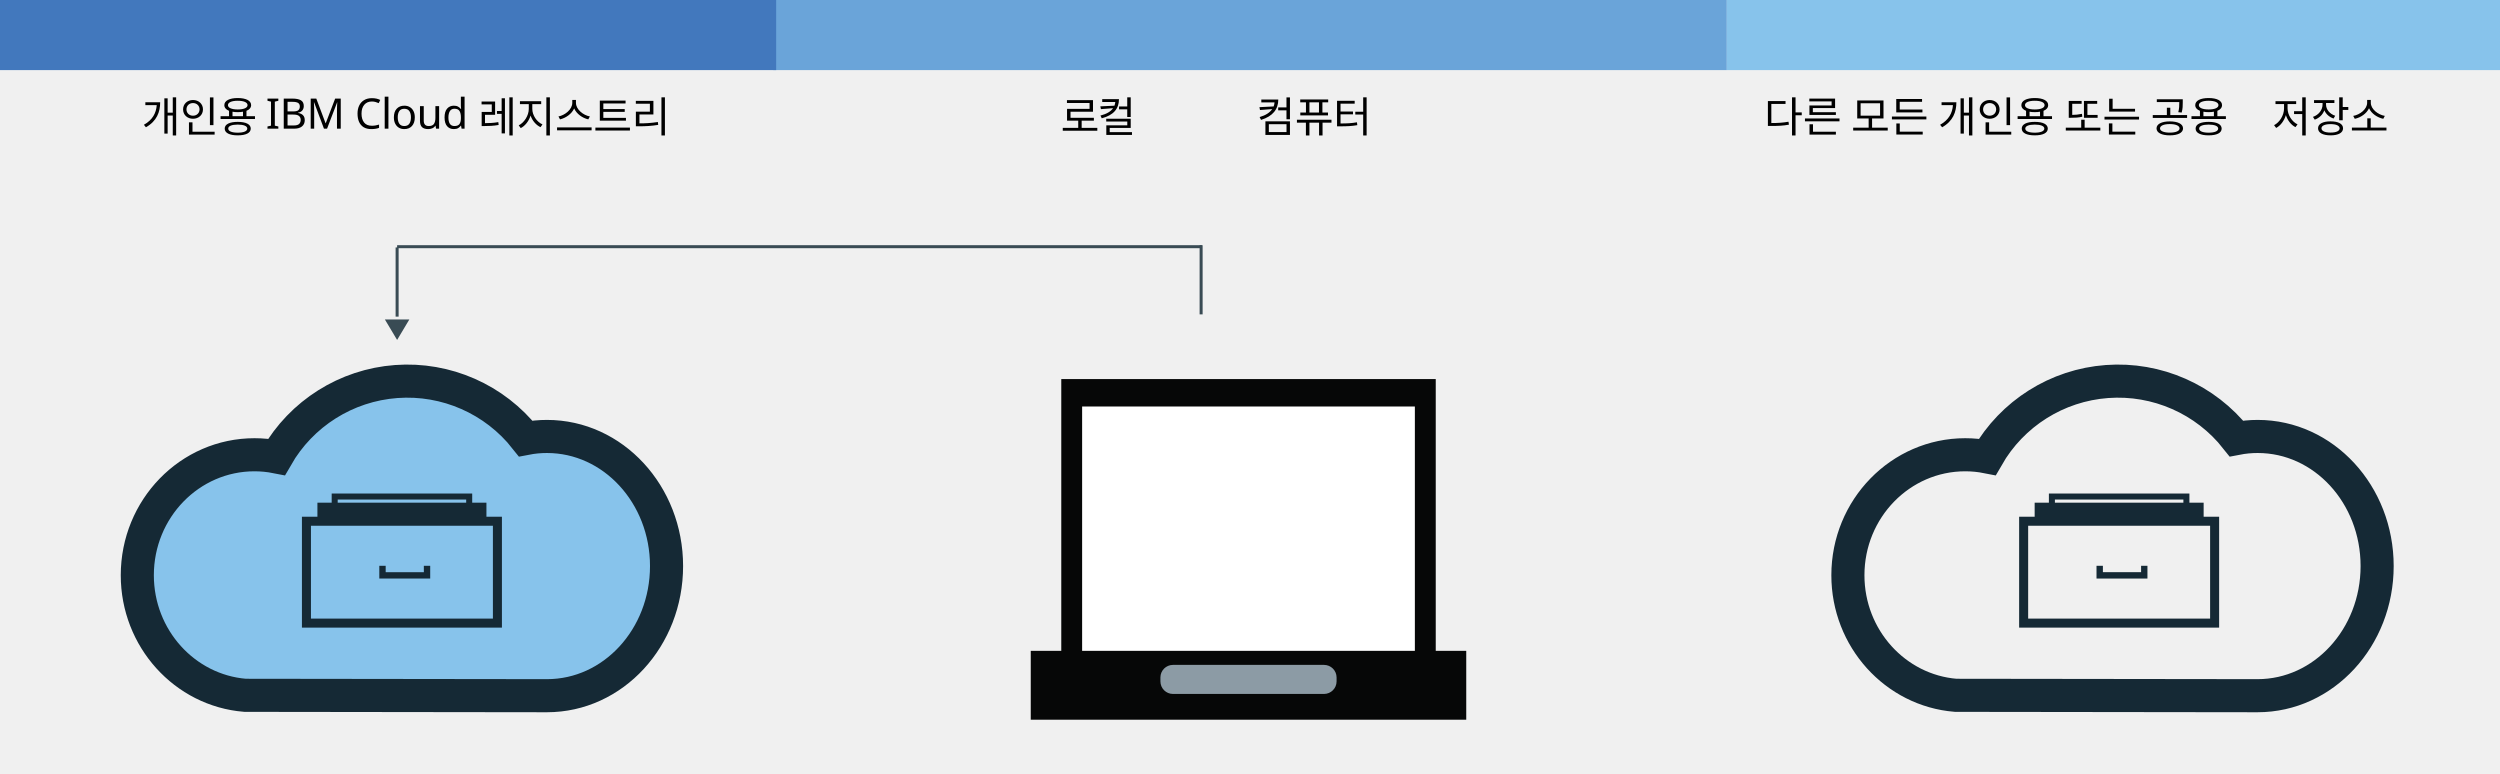
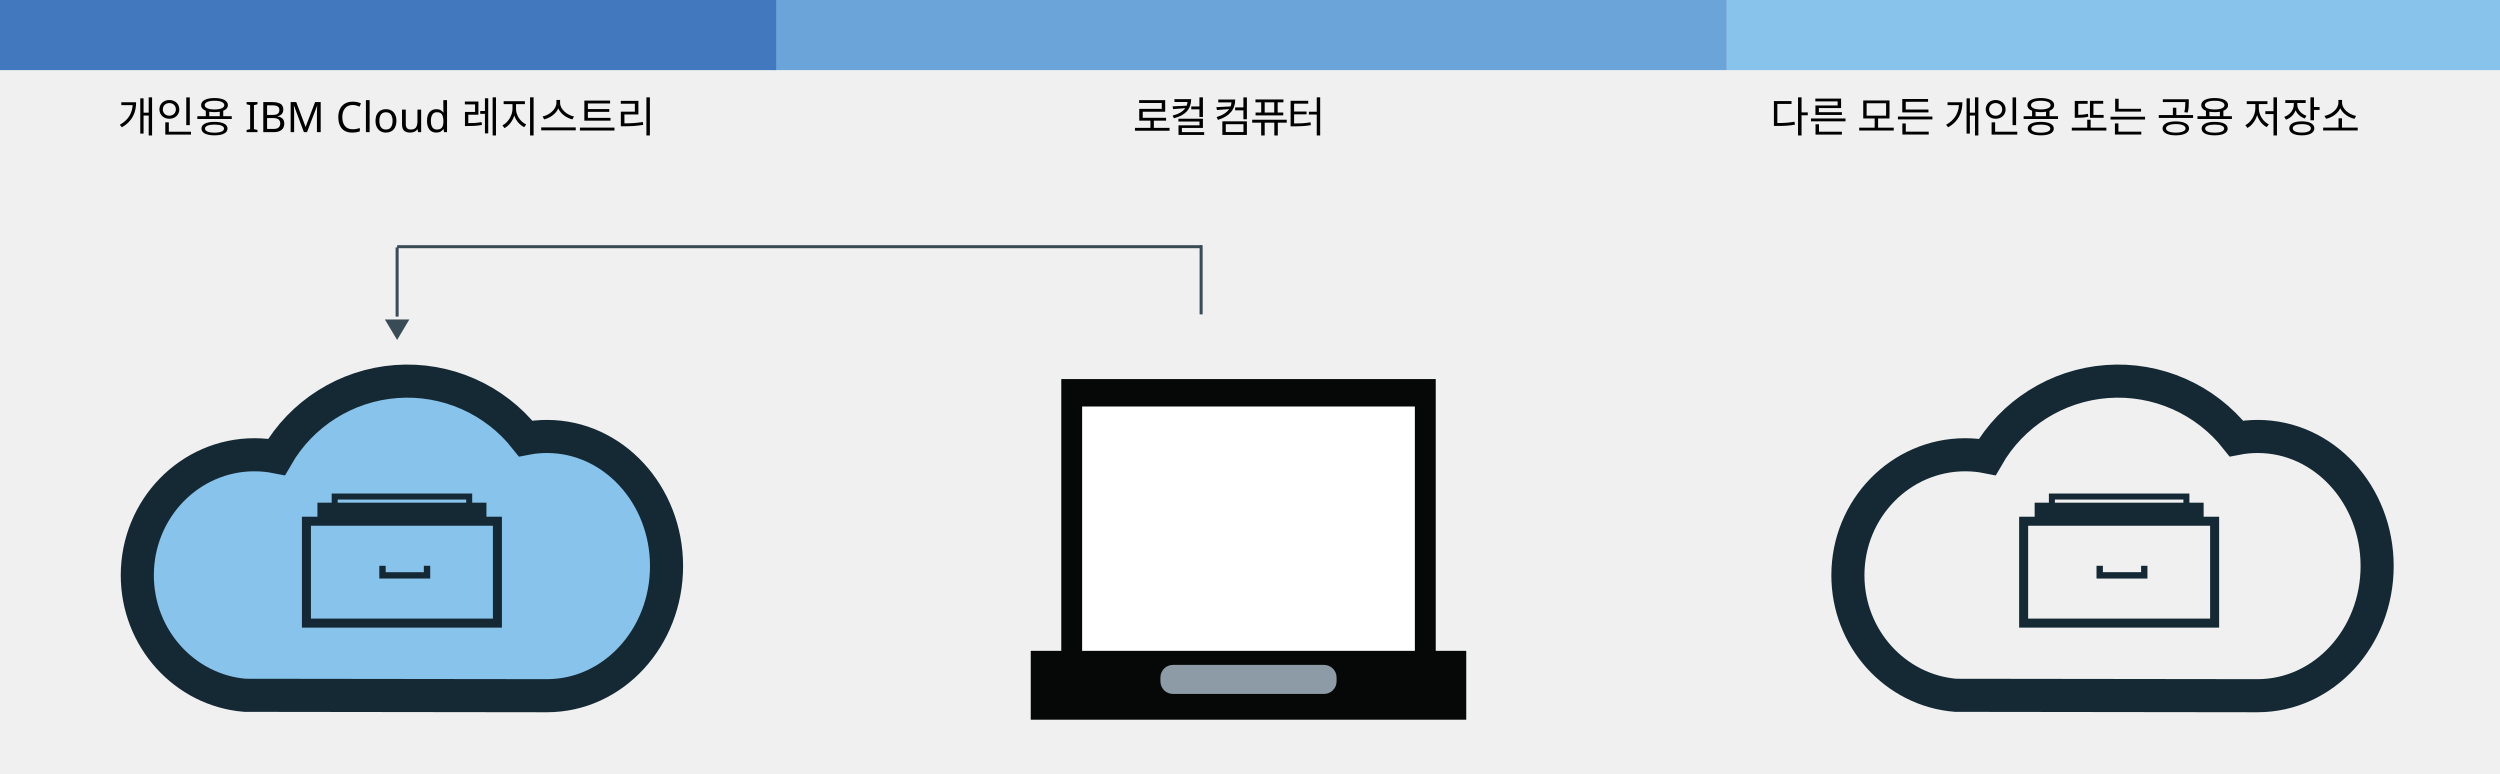
- <svg xmlns="http://www.w3.org/2000/svg" id="4ea608ff-a81e-4c44-a19c-8156005bfbe7" data-name="Layer 1" viewBox="0 0 831 257">
+ <svg xmlns="http://www.w3.org/2000/svg" id="4ea608ff-a81e-4c44-a19c-8156005bfbe7" data-name="Layer 1" viewBox="0 0 831 257" version="1.1">
+   <defs id="defs107" />
  <path id="26b528bb-7ef3-45d5-9b34-acab2ad57c6b" data-name="&lt;Path&gt;" d="M257,0H574V23.3H257Z" fill="#6aa4d9" />
  <path id="b5f381ea-9425-4c5d-99ab-5e4ba6948abc" data-name="&lt;Path&gt;" d="M574,0H831V23.3H574Z" fill="#87c3eb" />
  <g id="4f3630c9-a43f-492a-af95-f49f43776668" data-name="&lt;Group&gt;">
    <path id="3a0e19b8-b317-4449-bc7a-bd10a4d6c484" data-name="&lt;Path&gt;" d="M127.94,106.2,132,113l4.06-6.8Z" fill="#394b54" />
  </g>
  <path id="db13e8c7-046d-4228-b5ef-dd0b398d32c2" data-name="&lt;Path&gt;" d="M0,0H258V23.3H0Z" fill="#4278bd" />
  <path id="d60b3026-3d63-4fc3-8569-e37bbb8fd4d2" data-name="&lt;Path&gt;" d="M132,82H399.5" fill="none" stroke="#394b54" stroke-miterlimit="10" />
-   <text transform="translate(586.4 43.93)" font-size="14" font-family="IBMPlexSans, IBM Plex Sans" style="isolation:isolate">다른 모든 개인용 또는 공용<tspan x="8.97" y="0" letter-spacing="-0.01em"> </tspan>
-     <tspan x="16.81" y="0"> </tspan>
-     <tspan x="80.69" y="0" letter-spacing="-0.01em"> </tspan>
-     <tspan x="87.46" y="0" letter-spacing="0em"> </tspan>
-     <tspan x="94.93" y="0" letter-spacing="0em"> </tspan>
-     <tspan x="99.79" y="0" letter-spacing="0em"> </tspan>
-     <tspan x="168.91" y="0" letter-spacing="0em">저장소</tspan>
-     <tspan x="173.98" y="0"> </tspan>
-     <tspan x="207.94" y="0" letter-spacing="0em"> </tspan>
-     <tspan x="212.8" y="0"> </tspan>
-     <tspan x="220.64" y="0" letter-spacing="0.01em"> </tspan>
-     <tspan x="225.92" y="0"> </tspan>
+   <text font-size="14" style="font-size:14px;font-family:IBMPlexSans, 'IBM Plex Sans';isolation:isolate" id="text11" x="588.4" y="43.93">
+     <tspan style="font-style:normal;font-variant:normal;font-weight:normal;font-stretch:normal;font-family:Gulim;-inkscape-font-specification:Gulim" id="tspan4243">다른 모든 개인용 또는 공용 저장소</tspan>
  </text>
-   <text transform="translate(47.13 43.93)" font-size="14" font-family="IBMPlexSans, IBM Plex Sans" style="isolation:isolate">
-     <tspan letter-spacing="-0.01em">개인용 IBM Cloud 레지스트리</tspan>
-     <tspan x="8.34" y="0" letter-spacing="0em"> </tspan>
-     <tspan x="16.98" y="0" letter-spacing="-0.01em"> </tspan>
-     <tspan x="23.74" y="0"> </tspan>
-     <tspan x="31.22" y="0" letter-spacing="0em"> </tspan>
-     <tspan x="36.08" y="0"> </tspan>
-     <tspan x="116.2" y="0" letter-spacing="0em"> </tspan>
-     <tspan x="121.27" y="0"> </tspan>
-     <tspan x="139.84" y="0" letter-spacing="-0.01em"> </tspan>
-     <tspan x="146.56" y="0"> </tspan>
-     <tspan x="151.48" y="0" letter-spacing="0.01em"> </tspan>
-     <tspan x="156.76" y="0"> </tspan>
+   <text font-size="14" style="font-size:14px;font-family:IBMPlexSans, 'IBM Plex Sans';isolation:isolate" id="text37" x="39.13" y="43.93">
+     <tspan style="font-style:normal;font-variant:normal;font-weight:normal;font-stretch:normal;font-family:Gulim;-inkscape-font-specification:Gulim" id="tspan4237">개인용</tspan>
+  IBM Cloud <tspan style="font-style:normal;font-variant:normal;font-weight:normal;font-stretch:normal;font-family:Gulim;-inkscape-font-specification:Gulim" id="tspan4239">레지스트리</tspan>
  </text>
-   <text transform="translate(352.56 43.93)" font-size="14" font-family="IBMPlexSans, IBM Plex Sans" style="isolation:isolate">
-     <tspan letter-spacing="-0.05em">로컬</tspan>
-     <tspan x="7.6" y="0"> </tspan>
-     <tspan x="65.11" y="0" letter-spacing="-0.01em">컴퓨터</tspan>
-     <tspan x="72.07" y="0"> </tspan>
-     <tspan x="108.2" y="0" letter-spacing="0em"> </tspan>
-     <tspan x="113.06" y="0" letter-spacing="0em"> </tspan>
+   <text font-size="14" style="font-size:14px;font-family:IBMPlexSans, 'IBM Plex Sans';isolation:isolate" id="text63" x="376.56" y="43.93">
+     <tspan letter-spacing="-0.05em" id="tspan65" style="font-style:normal;font-variant:normal;font-weight:normal;font-stretch:normal;font-family:Gulim;-inkscape-font-specification:Gulim;letter-spacing:-0.05em">로컬 컴퓨터</tspan>
  </text>
  <path id="cb85221c-fb2f-4af6-bbbe-ae30b64a41e3" data-name="&lt;Path&gt;" d="M132,82.25v23" fill="none" stroke="#394b54" stroke-miterlimit="10" />
  <path id="c4e92bb3-20ff-455c-9604-55e38bb9d9c9" data-name="&lt;Path&gt;" d="M399.25,81.5v23" fill="none" stroke="#394b54" stroke-miterlimit="10" />
-   <rect x="399.5" y="71.5" width="15.5" height="19.5" fill="none" />
+   <rect x="399.5" y="71.5" width="15.5" height="19.5" fill="none" id="rect79" />
  <path id="96fbf55c-fcf4-40ec-873f-f42ea0ef48ff" data-name="&lt;Path&gt;" d="M181.82,145.08a36.89,36.89,0,0,0-7.09.68,50.09,50.09,0,0,0-82.8,6.12,37.83,37.83,0,0,0-7.34-.72c-21.52,0-38.95,17.93-38.95,40.05,0,21,15.77,38.28,35.83,39.91l100.13.13h.22c22,0,39.74-19.29,39.74-43.09S203.77,145.08,181.82,145.08Z" fill="#87c3eb" stroke="#152935" stroke-miterlimit="10" stroke-width="11" />
  <path id="66b7a578-b043-472e-86c9-97538cab762b" data-name="&lt;Path&gt;" d="M750.47,145.08a36.89,36.89,0,0,0-7.09.68,50.09,50.09,0,0,0-82.8,6.12,37.83,37.83,0,0,0-7.34-.72c-21.52,0-39,17.93-39,40.05,0,21,15.77,38.28,35.83,39.91l100.13.13h.22c21.95,0,39.74-19.29,39.74-43.09S772.42,145.08,750.47,145.08Z" fill="none" stroke="#152935" stroke-miterlimit="10" stroke-width="11" />
  <rect id="36862df0-c2a3-423f-b600-92166e47195c" data-name="&lt;Rectangle&gt;" x="352.77" y="126" width="124.47" height="90.67" fill="#060707" />
  <g id="379cd366-c4c1-4a5e-9051-98565c69d453" data-name="&lt;Group&gt;">
    <rect id="4b499323-e7f4-4b53-8bff-364a33d99c44" data-name="&lt;Rectangle&gt;" x="361.89" y="137.31" width="106.23" height="77.38" fill="#fff" />
    <path id="27727e4d-3e62-4275-aca3-da0f7abdf801" data-name="&lt;Compound Path&gt;" d="M470.3,216.88H359.7V135.12H470.3ZM364.08,212.5H465.92v-73H364.08Z" fill="#fff" />
  </g>
  <rect id="f705138f-c6e3-406a-8fbf-ec58cecc4f82" data-name="&lt;Rectangle&gt;" x="342.62" y="216.34" width="144.76" height="22.89" fill="#060707" />
  <rect id="a28c1fb3-03d8-4cea-aca6-88dcc19edf2c" data-name="&lt;Rectangle&gt;" x="385.72" y="221.01" width="58.56" height="9.66" rx="4.18" ry="4.18" fill="#8c9ba5" />
-   <rect x="672.66" y="173.26" width="63.48" height="33.86" fill="none" stroke="#152935" stroke-miterlimit="10" stroke-width="3" />
-   <line x1="676.32" y1="170.09" x2="732.49" y2="170.09" fill="none" stroke="#152935" stroke-miterlimit="10" stroke-width="6" />
-   <rect x="682.05" y="165.05" width="44.71" height="5.03" fill="none" stroke="#152935" stroke-miterlimit="10" stroke-width="2" />
-   <path d="M711.7,190.19H699v-2.12h-2.12v4.24h16.93v-4.24H711.7Z" fill="#152935" />
-   <rect x="101.86" y="173.26" width="63.48" height="33.86" fill="none" stroke="#152935" stroke-miterlimit="10" stroke-width="3" />
-   <line x1="105.51" y1="170.09" x2="161.69" y2="170.09" fill="none" stroke="#152935" stroke-miterlimit="10" stroke-width="6" />
-   <rect x="111.25" y="165.05" width="44.71" height="5.03" fill="none" stroke="#152935" stroke-miterlimit="10" stroke-width="2" />
-   <path d="M140.89,190.19H128.2v-2.12h-2.12v4.24H143v-4.24h-2.12Z" fill="#152935" />
+   <rect x="672.66" y="173.26" width="63.48" height="33.86" fill="none" stroke="#152935" stroke-miterlimit="10" stroke-width="3" id="rect89" />
+   <line x1="676.32" y1="170.09" x2="732.49" y2="170.09" fill="none" stroke="#152935" stroke-miterlimit="10" stroke-width="6" id="line91" />
+   <rect x="682.05" y="165.05" width="44.71" height="5.03" fill="none" stroke="#152935" stroke-miterlimit="10" stroke-width="2" id="rect93" />
+   <path d="M711.7,190.19H699v-2.12h-2.12v4.24h16.93v-4.24H711.7Z" fill="#152935" id="path95" />
+   <rect x="101.86" y="173.26" width="63.48" height="33.86" fill="none" stroke="#152935" stroke-miterlimit="10" stroke-width="3" id="rect97" />
+   <line x1="105.51" y1="170.09" x2="161.69" y2="170.09" fill="none" stroke="#152935" stroke-miterlimit="10" stroke-width="6" id="line99" />
+   <rect x="111.25" y="165.05" width="44.71" height="5.03" fill="none" stroke="#152935" stroke-miterlimit="10" stroke-width="2" id="rect101" />
+   <path d="M140.89,190.19H128.2v-2.12h-2.12v4.24H143v-4.24h-2.12Z" fill="#152935" id="path103" />
</svg>
